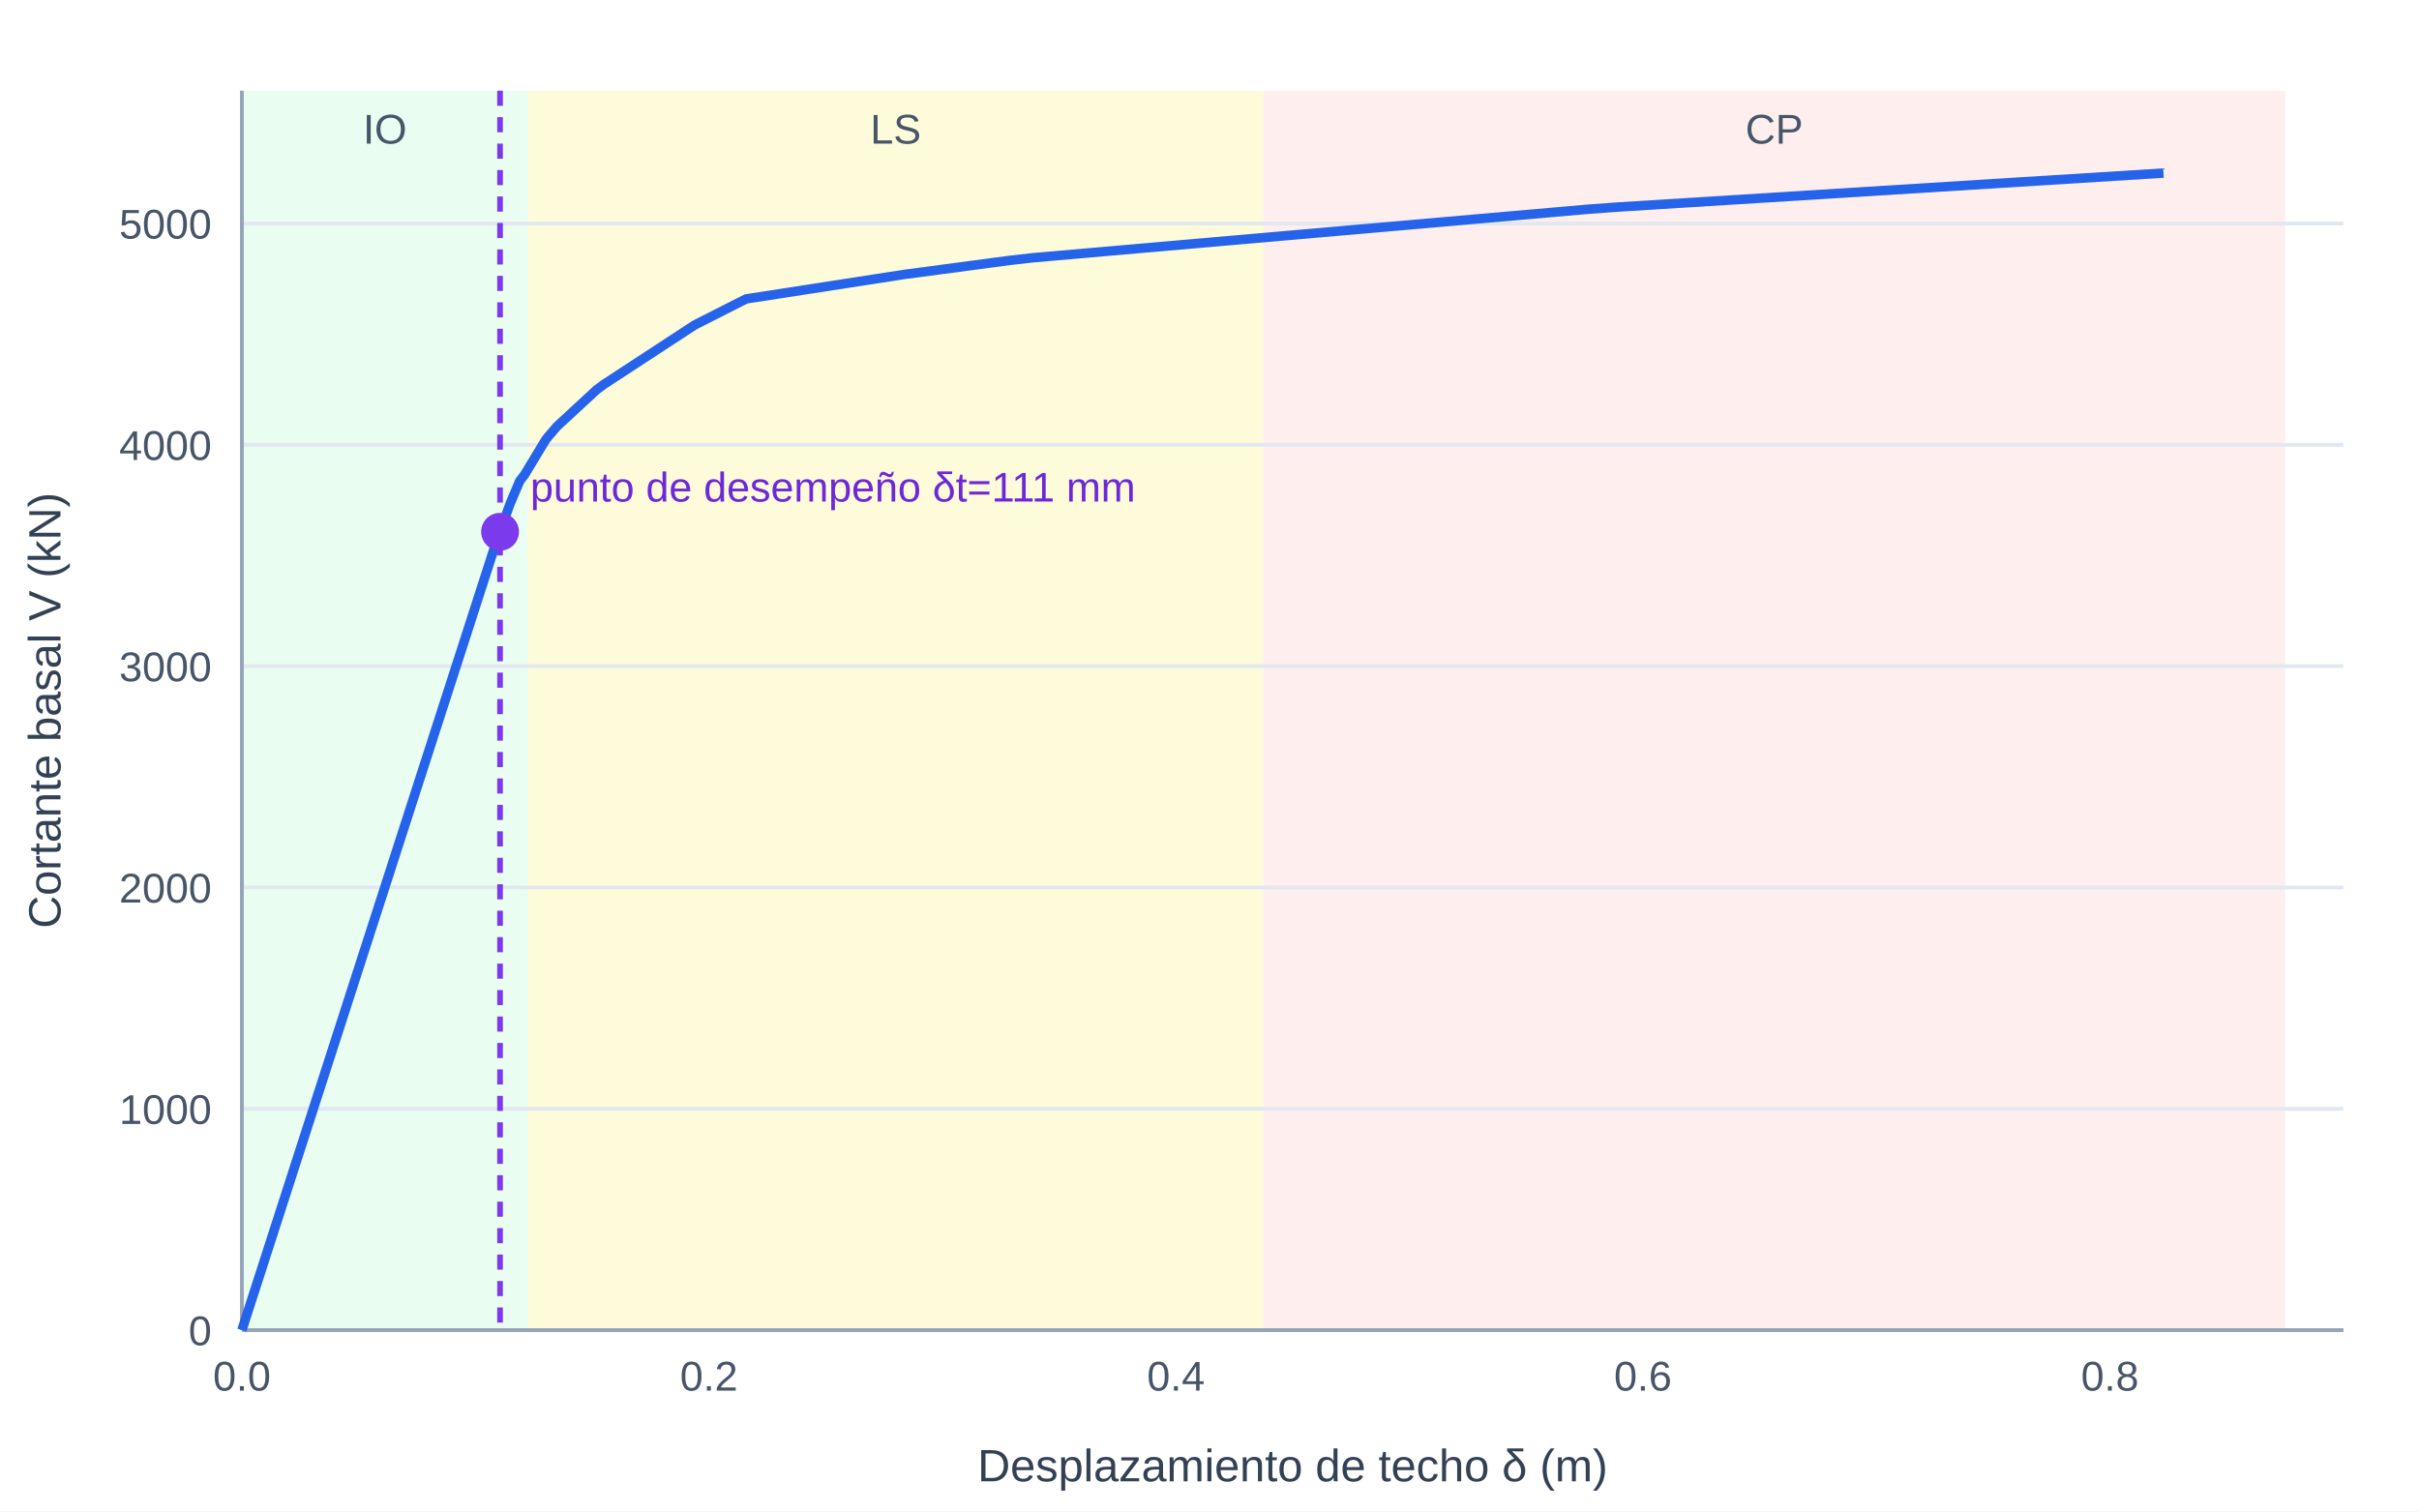
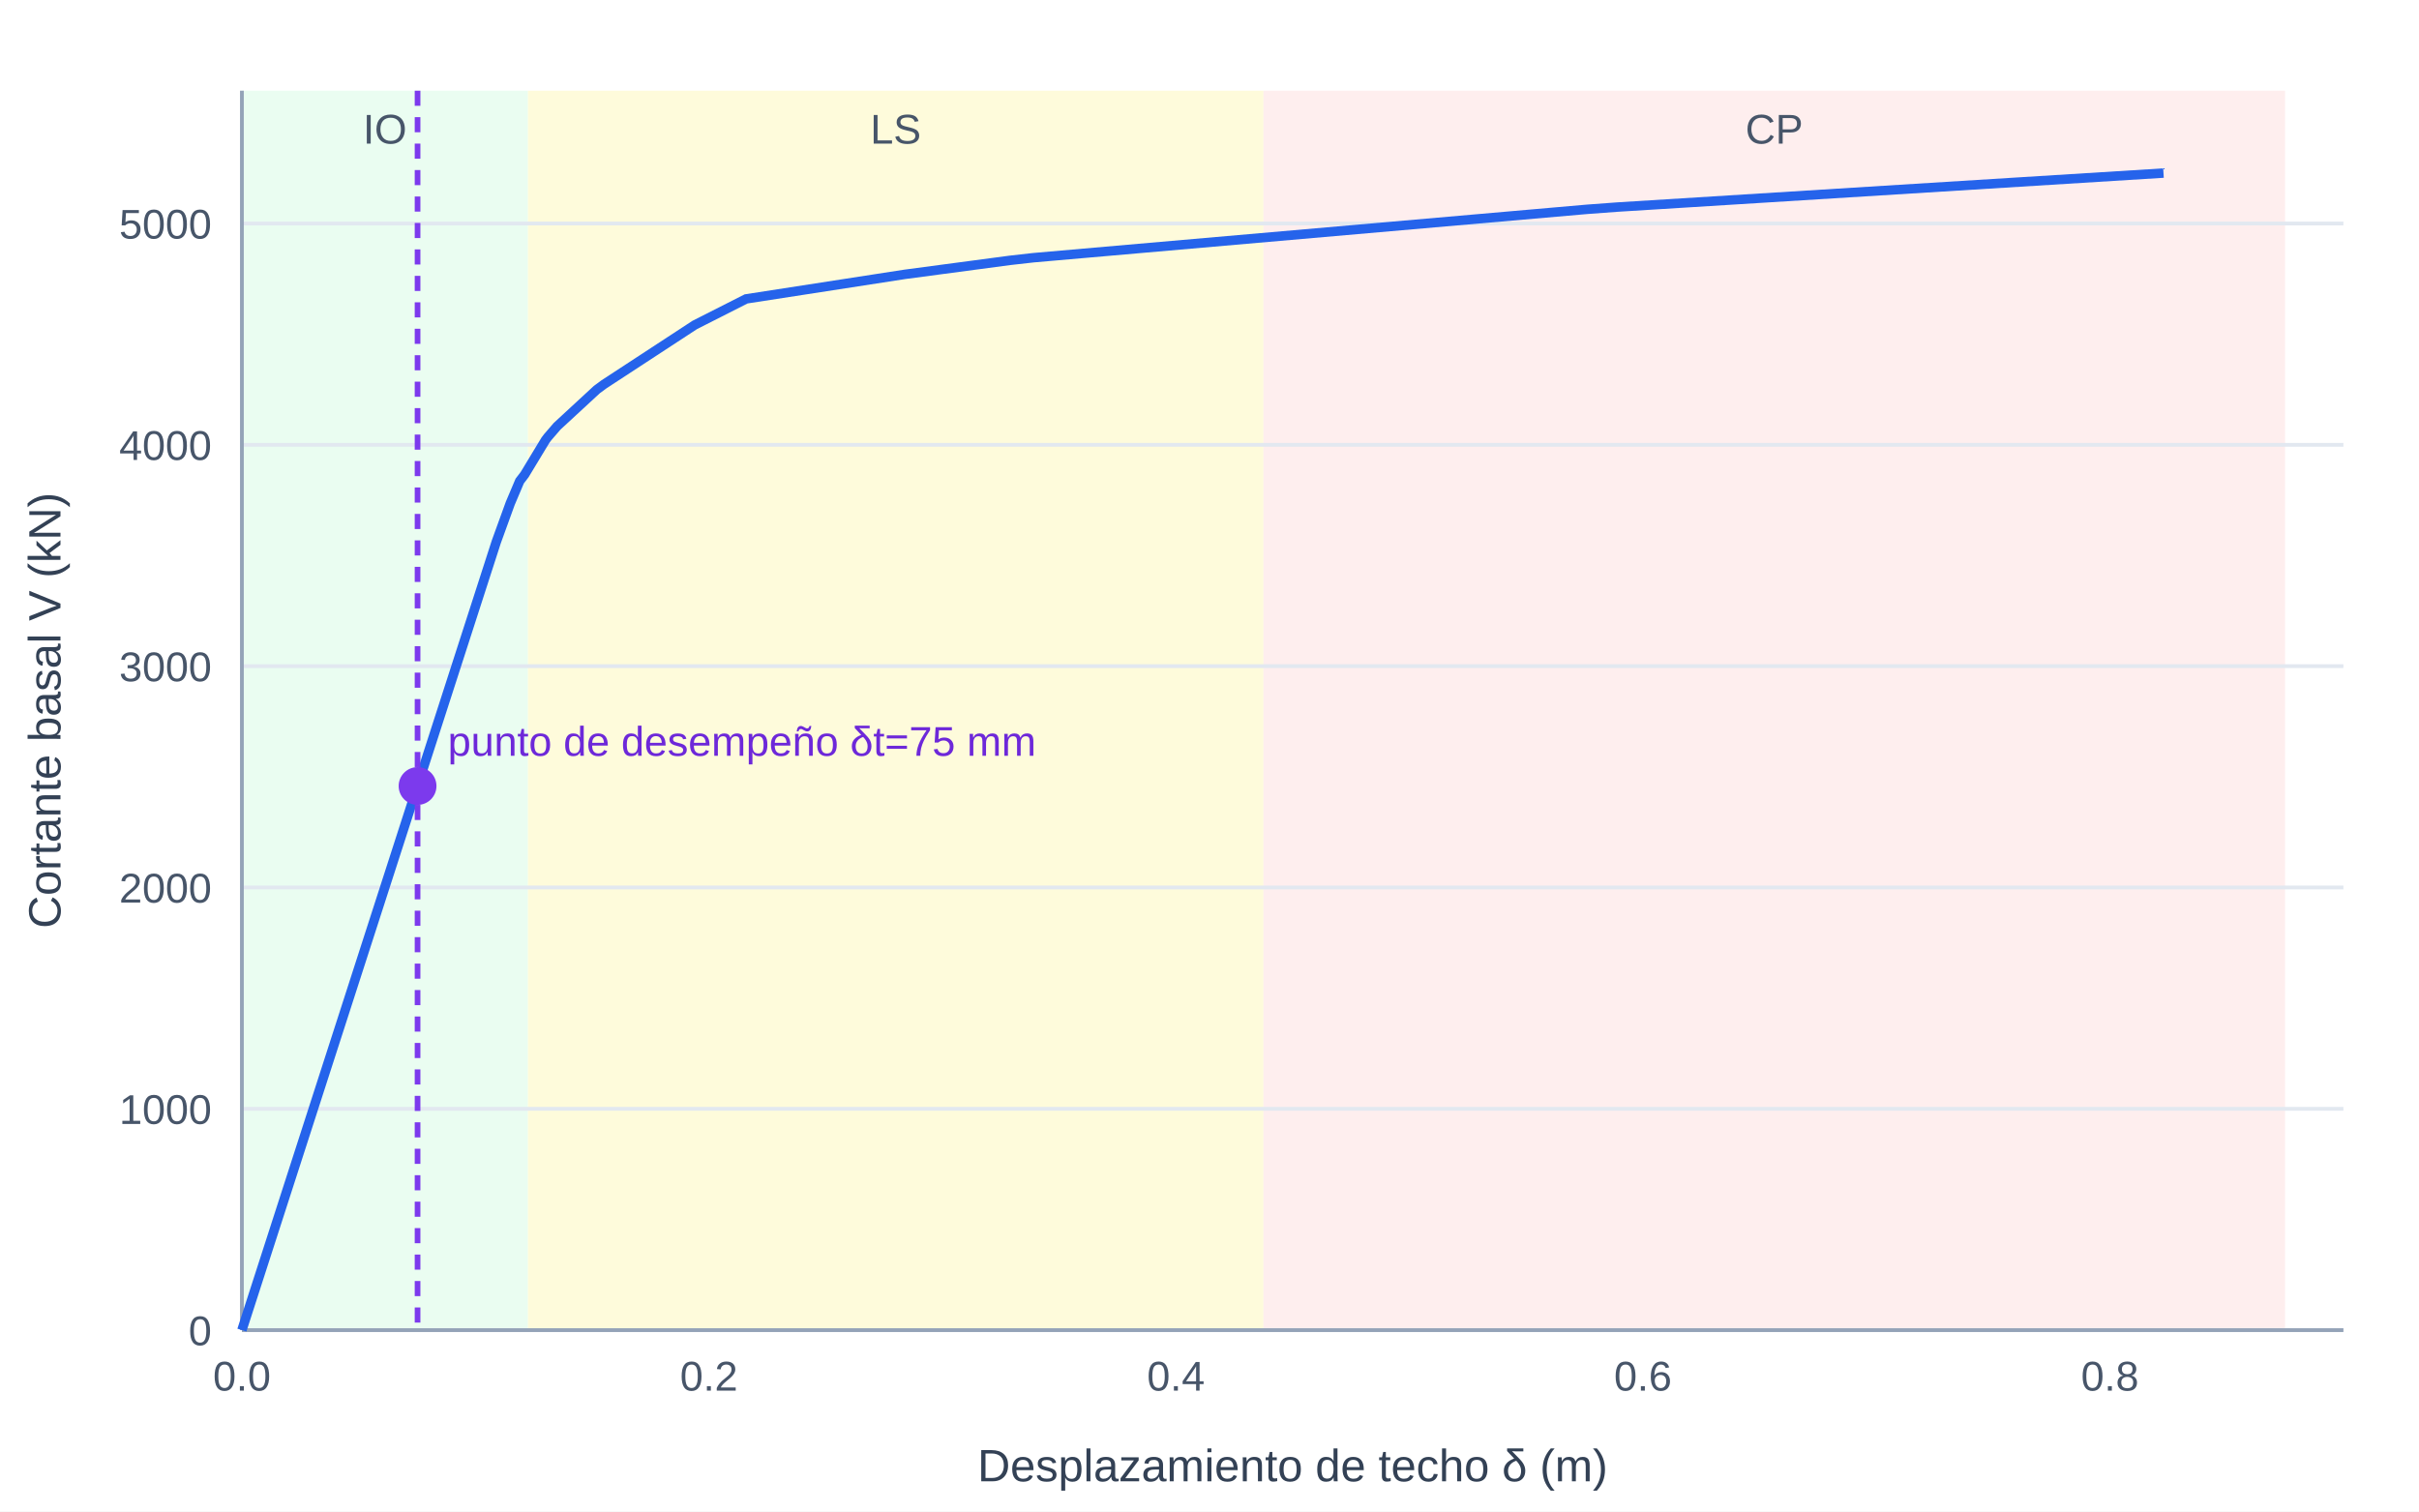
<svg xmlns="http://www.w3.org/2000/svg" viewBox="0 0 640 400" width="640" height="400">
  <rect width="640" height="400" fill="#fff" />
  <rect x="64" y="24" width="75.678" height="328" fill="#dcfce7" opacity="0.6" />
  <text x="101.839" y="38" font-family="Segoe UI,Arial" font-size="11" fill="#475569" text-anchor="middle">IO</text>
  <rect x="139.678" y="24" width="194.6" height="328" fill="#fef9c3" opacity="0.6" />
  <text x="236.978" y="38" font-family="Segoe UI,Arial" font-size="11" fill="#475569" text-anchor="middle">LS</text>
  <rect x="334.278" y="24" width="270.278" height="328" fill="#fee2e2" opacity="0.6" />
  <text x="469.417" y="38" font-family="Segoe UI,Arial" font-size="11" fill="#475569" text-anchor="middle">CP</text>
  <line x1="64" y1="352" x2="620" y2="352" stroke="#e2e8f0" />
  <text x="56" y="356" font-family="Segoe UI,Arial" font-size="11" fill="#475569" text-anchor="end">0</text>
  <line x1="64" y1="293.429" x2="620" y2="293.429" stroke="#e2e8f0" />
  <text x="56" y="297.429" font-family="Segoe UI,Arial" font-size="11" fill="#475569" text-anchor="end">1000</text>
  <line x1="64" y1="234.857" x2="620" y2="234.857" stroke="#e2e8f0" />
  <text x="56" y="238.857" font-family="Segoe UI,Arial" font-size="11" fill="#475569" text-anchor="end">2000</text>
  <line x1="64" y1="176.286" x2="620" y2="176.286" stroke="#e2e8f0" />
  <text x="56" y="180.286" font-family="Segoe UI,Arial" font-size="11" fill="#475569" text-anchor="end">3000</text>
  <line x1="64" y1="117.714" x2="620" y2="117.714" stroke="#e2e8f0" />
  <text x="56" y="121.714" font-family="Segoe UI,Arial" font-size="11" fill="#475569" text-anchor="end">4000</text>
  <line x1="64" y1="59.143" x2="620" y2="59.143" stroke="#e2e8f0" />
  <text x="56" y="63.143" font-family="Segoe UI,Arial" font-size="11" fill="#475569" text-anchor="end">5000</text>
  <text x="64" y="368" font-family="Segoe UI,Arial" font-size="11" fill="#475569" text-anchor="middle">0.0</text>
  <text x="187.556" y="368" font-family="Segoe UI,Arial" font-size="11" fill="#475569" text-anchor="middle">0.2</text>
  <text x="311.111" y="368" font-family="Segoe UI,Arial" font-size="11" fill="#475569" text-anchor="middle">0.4</text>
  <text x="434.667" y="368" font-family="Segoe UI,Arial" font-size="11" fill="#475569" text-anchor="middle">0.6</text>
  <text x="558.222" y="368" font-family="Segoe UI,Arial" font-size="11" fill="#475569" text-anchor="middle">0.8</text>
  <line x1="64" y1="24" x2="64" y2="352" stroke="#94a3b8" />
  <line x1="64" y1="352" x2="620" y2="352" stroke="#94a3b8" />
  <text x="342" y="392" font-family="Segoe UI,Arial" font-size="12" fill="#334155" text-anchor="middle">Desplazamiento de techo δ (m)</text>
  <text x="16" y="188" font-family="Segoe UI,Arial" font-size="12" fill="#334155" text-anchor="middle" transform="rotate(-90 16 188)">Cortante basal V (kN)</text>
  <polyline points="64.0,352.0 131.3,143.4 135.0,133.2 137.5,127.3 138.8,125.6 144.3,116.5 144.9,115.7 147.4,112.8 157.9,103.1 159.8,101.7 183.8,86.0 197.4,79.1 239.4,72.6 267.2,68.9 273.4,68.2 419.8,55.4 427.9,54.8 572.4,45.8" fill="none" stroke="#2563eb" stroke-width="2.5" />
-   <line x1="132.298" y1="24" x2="132.298" y2="352" stroke="#7c3aed" stroke-width="1.5" stroke-dasharray="4 3" />
-   <circle cx="132.298" cy="140.728" r="5" fill="#7c3aed" />
-   <text x="140.298" y="132.728" font-family="Segoe UI,Arial" font-size="11" fill="#6d28d9">punto de desempeño δt=111 mm</text>
+   <line x1="110.475" y1="24" x2="110.475" y2="352" stroke="#7c3aed" stroke-width="1.5" stroke-dasharray="4 3" />
+   <circle cx="110.475" cy="208.007" r="5" fill="#7c3aed" />
+   <text x="118.475" y="200.007" font-family="Segoe UI,Arial" font-size="11" fill="#6d28d9">punto de desempeño δt=75 mm</text>
</svg>
